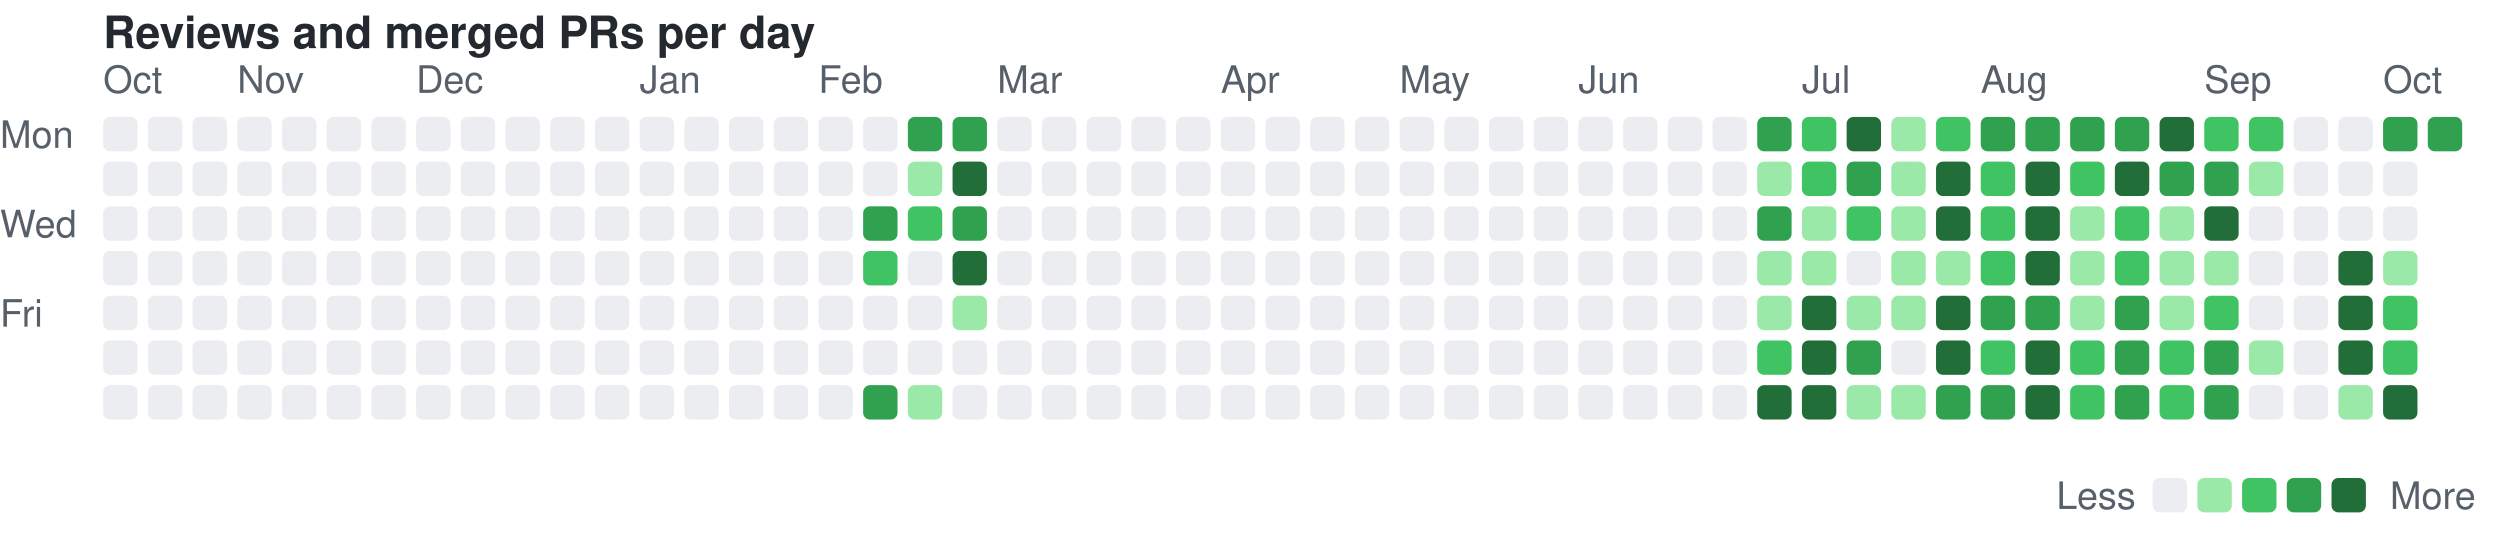
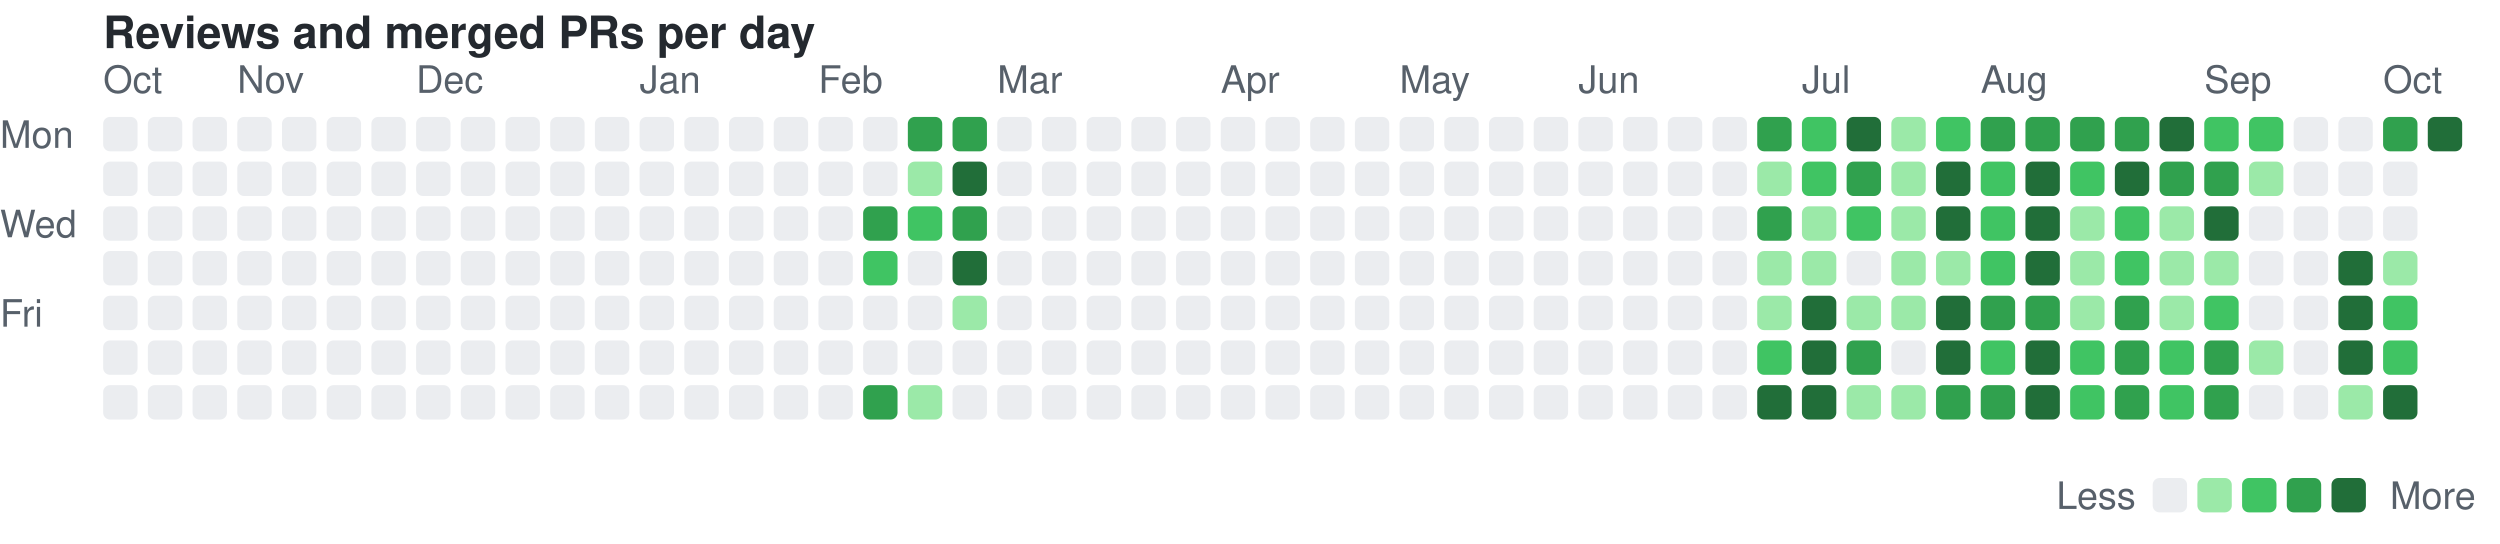
<svg xmlns="http://www.w3.org/2000/svg" width="727" height="158" viewBox="0 0 727 158" role="img" aria-label="Reviews and merged pull requests per day, last 12 months">
  <style>text{font:11px -apple-system,Segoe UI,Helvetica,Arial,sans-serif;fill:#57606a}.t{font-size:13px;font-weight:600;fill:#24292f}.l0{fill:#ebedf0}.l1{fill:#9be9a8}.l2{fill:#40c463}.l3{fill:#30a14e}.l4{fill:#216e39}@media (prefers-color-scheme:dark){text{fill:#8b949e}.t{fill:#e6edf3}.l0{fill:#161b22}.l1{fill:#0e4429}.l2{fill:#006d32}.l3{fill:#26a641}.l4{fill:#39d353}}</style>
  <text class="t" x="30" y="14">Reviews and merged PRs per day</text>
  <text x="30" y="27">Oct</text>
  <rect class="l0" x="30" y="34" width="10" height="10" rx="2" />
  <rect class="l0" x="30" y="47" width="10" height="10" rx="2" />
  <rect class="l0" x="30" y="60" width="10" height="10" rx="2" />
  <rect class="l0" x="30" y="73" width="10" height="10" rx="2" />
  <rect class="l0" x="30" y="86" width="10" height="10" rx="2" />
  <rect class="l0" x="30" y="99" width="10" height="10" rx="2" />
  <rect class="l0" x="30" y="112" width="10" height="10" rx="2" />
  <rect class="l0" x="43" y="34" width="10" height="10" rx="2" />
  <rect class="l0" x="43" y="47" width="10" height="10" rx="2" />
  <rect class="l0" x="43" y="60" width="10" height="10" rx="2" />
  <rect class="l0" x="43" y="73" width="10" height="10" rx="2" />
  <rect class="l0" x="43" y="86" width="10" height="10" rx="2" />
  <rect class="l0" x="43" y="99" width="10" height="10" rx="2" />
  <rect class="l0" x="43" y="112" width="10" height="10" rx="2" />
  <rect class="l0" x="56" y="34" width="10" height="10" rx="2" />
  <rect class="l0" x="56" y="47" width="10" height="10" rx="2" />
  <rect class="l0" x="56" y="60" width="10" height="10" rx="2" />
  <rect class="l0" x="56" y="73" width="10" height="10" rx="2" />
  <rect class="l0" x="56" y="86" width="10" height="10" rx="2" />
  <rect class="l0" x="56" y="99" width="10" height="10" rx="2" />
  <rect class="l0" x="56" y="112" width="10" height="10" rx="2" />
  <text x="69" y="27">Nov</text>
  <rect class="l0" x="69" y="34" width="10" height="10" rx="2" />
  <rect class="l0" x="69" y="47" width="10" height="10" rx="2" />
  <rect class="l0" x="69" y="60" width="10" height="10" rx="2" />
  <rect class="l0" x="69" y="73" width="10" height="10" rx="2" />
  <rect class="l0" x="69" y="86" width="10" height="10" rx="2" />
  <rect class="l0" x="69" y="99" width="10" height="10" rx="2" />
  <rect class="l0" x="69" y="112" width="10" height="10" rx="2" />
  <rect class="l0" x="82" y="34" width="10" height="10" rx="2" />
  <rect class="l0" x="82" y="47" width="10" height="10" rx="2" />
  <rect class="l0" x="82" y="60" width="10" height="10" rx="2" />
  <rect class="l0" x="82" y="73" width="10" height="10" rx="2" />
  <rect class="l0" x="82" y="86" width="10" height="10" rx="2" />
  <rect class="l0" x="82" y="99" width="10" height="10" rx="2" />
  <rect class="l0" x="82" y="112" width="10" height="10" rx="2" />
  <rect class="l0" x="95" y="34" width="10" height="10" rx="2" />
  <rect class="l0" x="95" y="47" width="10" height="10" rx="2" />
  <rect class="l0" x="95" y="60" width="10" height="10" rx="2" />
  <rect class="l0" x="95" y="73" width="10" height="10" rx="2" />
  <rect class="l0" x="95" y="86" width="10" height="10" rx="2" />
  <rect class="l0" x="95" y="99" width="10" height="10" rx="2" />
  <rect class="l0" x="95" y="112" width="10" height="10" rx="2" />
  <rect class="l0" x="108" y="34" width="10" height="10" rx="2" />
  <rect class="l0" x="108" y="47" width="10" height="10" rx="2" />
  <rect class="l0" x="108" y="60" width="10" height="10" rx="2" />
  <rect class="l0" x="108" y="73" width="10" height="10" rx="2" />
  <rect class="l0" x="108" y="86" width="10" height="10" rx="2" />
  <rect class="l0" x="108" y="99" width="10" height="10" rx="2" />
  <rect class="l0" x="108" y="112" width="10" height="10" rx="2" />
  <text x="121" y="27">Dec</text>
  <rect class="l0" x="121" y="34" width="10" height="10" rx="2" />
  <rect class="l0" x="121" y="47" width="10" height="10" rx="2" />
  <rect class="l0" x="121" y="60" width="10" height="10" rx="2" />
  <rect class="l0" x="121" y="73" width="10" height="10" rx="2" />
  <rect class="l0" x="121" y="86" width="10" height="10" rx="2" />
  <rect class="l0" x="121" y="99" width="10" height="10" rx="2" />
  <rect class="l0" x="121" y="112" width="10" height="10" rx="2" />
  <rect class="l0" x="134" y="34" width="10" height="10" rx="2" />
  <rect class="l0" x="134" y="47" width="10" height="10" rx="2" />
  <rect class="l0" x="134" y="60" width="10" height="10" rx="2" />
  <rect class="l0" x="134" y="73" width="10" height="10" rx="2" />
  <rect class="l0" x="134" y="86" width="10" height="10" rx="2" />
  <rect class="l0" x="134" y="99" width="10" height="10" rx="2" />
  <rect class="l0" x="134" y="112" width="10" height="10" rx="2" />
  <rect class="l0" x="147" y="34" width="10" height="10" rx="2" />
  <rect class="l0" x="147" y="47" width="10" height="10" rx="2" />
  <rect class="l0" x="147" y="60" width="10" height="10" rx="2" />
  <rect class="l0" x="147" y="73" width="10" height="10" rx="2" />
  <rect class="l0" x="147" y="86" width="10" height="10" rx="2" />
  <rect class="l0" x="147" y="99" width="10" height="10" rx="2" />
  <rect class="l0" x="147" y="112" width="10" height="10" rx="2" />
  <rect class="l0" x="160" y="34" width="10" height="10" rx="2" />
  <rect class="l0" x="160" y="47" width="10" height="10" rx="2" />
  <rect class="l0" x="160" y="60" width="10" height="10" rx="2" />
  <rect class="l0" x="160" y="73" width="10" height="10" rx="2" />
  <rect class="l0" x="160" y="86" width="10" height="10" rx="2" />
  <rect class="l0" x="160" y="99" width="10" height="10" rx="2" />
  <rect class="l0" x="160" y="112" width="10" height="10" rx="2" />
  <rect class="l0" x="173" y="34" width="10" height="10" rx="2" />
  <rect class="l0" x="173" y="47" width="10" height="10" rx="2" />
  <rect class="l0" x="173" y="60" width="10" height="10" rx="2" />
  <rect class="l0" x="173" y="73" width="10" height="10" rx="2" />
  <rect class="l0" x="173" y="86" width="10" height="10" rx="2" />
  <rect class="l0" x="173" y="99" width="10" height="10" rx="2" />
  <rect class="l0" x="173" y="112" width="10" height="10" rx="2" />
  <text x="186" y="27">Jan</text>
  <rect class="l0" x="186" y="34" width="10" height="10" rx="2" />
  <rect class="l0" x="186" y="47" width="10" height="10" rx="2" />
  <rect class="l0" x="186" y="60" width="10" height="10" rx="2" />
  <rect class="l0" x="186" y="73" width="10" height="10" rx="2" />
  <rect class="l0" x="186" y="86" width="10" height="10" rx="2" />
  <rect class="l0" x="186" y="99" width="10" height="10" rx="2" />
  <rect class="l0" x="186" y="112" width="10" height="10" rx="2" />
  <rect class="l0" x="199" y="34" width="10" height="10" rx="2" />
  <rect class="l0" x="199" y="47" width="10" height="10" rx="2" />
  <rect class="l0" x="199" y="60" width="10" height="10" rx="2" />
  <rect class="l0" x="199" y="73" width="10" height="10" rx="2" />
  <rect class="l0" x="199" y="86" width="10" height="10" rx="2" />
  <rect class="l0" x="199" y="99" width="10" height="10" rx="2" />
  <rect class="l0" x="199" y="112" width="10" height="10" rx="2" />
  <rect class="l0" x="212" y="34" width="10" height="10" rx="2" />
  <rect class="l0" x="212" y="47" width="10" height="10" rx="2" />
  <rect class="l0" x="212" y="60" width="10" height="10" rx="2" />
  <rect class="l0" x="212" y="73" width="10" height="10" rx="2" />
  <rect class="l0" x="212" y="86" width="10" height="10" rx="2" />
  <rect class="l0" x="212" y="99" width="10" height="10" rx="2" />
  <rect class="l0" x="212" y="112" width="10" height="10" rx="2" />
  <rect class="l0" x="225" y="34" width="10" height="10" rx="2" />
  <rect class="l0" x="225" y="47" width="10" height="10" rx="2" />
  <rect class="l0" x="225" y="60" width="10" height="10" rx="2" />
  <rect class="l0" x="225" y="73" width="10" height="10" rx="2" />
  <rect class="l0" x="225" y="86" width="10" height="10" rx="2" />
  <rect class="l0" x="225" y="99" width="10" height="10" rx="2" />
  <rect class="l0" x="225" y="112" width="10" height="10" rx="2" />
  <text x="238" y="27">Feb</text>
  <rect class="l0" x="238" y="34" width="10" height="10" rx="2" />
  <rect class="l0" x="238" y="47" width="10" height="10" rx="2" />
  <rect class="l0" x="238" y="60" width="10" height="10" rx="2" />
  <rect class="l0" x="238" y="73" width="10" height="10" rx="2" />
  <rect class="l0" x="238" y="86" width="10" height="10" rx="2" />
  <rect class="l0" x="238" y="99" width="10" height="10" rx="2" />
  <rect class="l0" x="238" y="112" width="10" height="10" rx="2" />
  <rect class="l0" x="251" y="34" width="10" height="10" rx="2" />
  <rect class="l0" x="251" y="47" width="10" height="10" rx="2" />
  <rect class="l3" x="251" y="60" width="10" height="10" rx="2" />
  <rect class="l2" x="251" y="73" width="10" height="10" rx="2" />
  <rect class="l0" x="251" y="86" width="10" height="10" rx="2" />
  <rect class="l0" x="251" y="99" width="10" height="10" rx="2" />
  <rect class="l3" x="251" y="112" width="10" height="10" rx="2" />
  <rect class="l3" x="264" y="34" width="10" height="10" rx="2" />
  <rect class="l1" x="264" y="47" width="10" height="10" rx="2" />
  <rect class="l2" x="264" y="60" width="10" height="10" rx="2" />
  <rect class="l0" x="264" y="73" width="10" height="10" rx="2" />
  <rect class="l0" x="264" y="86" width="10" height="10" rx="2" />
  <rect class="l0" x="264" y="99" width="10" height="10" rx="2" />
  <rect class="l1" x="264" y="112" width="10" height="10" rx="2" />
  <rect class="l3" x="277" y="34" width="10" height="10" rx="2" />
  <rect class="l4" x="277" y="47" width="10" height="10" rx="2" />
  <rect class="l3" x="277" y="60" width="10" height="10" rx="2" />
  <rect class="l4" x="277" y="73" width="10" height="10" rx="2" />
  <rect class="l1" x="277" y="86" width="10" height="10" rx="2" />
  <rect class="l0" x="277" y="99" width="10" height="10" rx="2" />
  <rect class="l0" x="277" y="112" width="10" height="10" rx="2" />
  <text x="290" y="27">Mar</text>
  <rect class="l0" x="290" y="34" width="10" height="10" rx="2" />
  <rect class="l0" x="290" y="47" width="10" height="10" rx="2" />
  <rect class="l0" x="290" y="60" width="10" height="10" rx="2" />
  <rect class="l0" x="290" y="73" width="10" height="10" rx="2" />
  <rect class="l0" x="290" y="86" width="10" height="10" rx="2" />
  <rect class="l0" x="290" y="99" width="10" height="10" rx="2" />
  <rect class="l0" x="290" y="112" width="10" height="10" rx="2" />
  <rect class="l0" x="303" y="34" width="10" height="10" rx="2" />
  <rect class="l0" x="303" y="47" width="10" height="10" rx="2" />
  <rect class="l0" x="303" y="60" width="10" height="10" rx="2" />
  <rect class="l0" x="303" y="73" width="10" height="10" rx="2" />
  <rect class="l0" x="303" y="86" width="10" height="10" rx="2" />
  <rect class="l0" x="303" y="99" width="10" height="10" rx="2" />
  <rect class="l0" x="303" y="112" width="10" height="10" rx="2" />
  <rect class="l0" x="316" y="34" width="10" height="10" rx="2" />
  <rect class="l0" x="316" y="47" width="10" height="10" rx="2" />
  <rect class="l0" x="316" y="60" width="10" height="10" rx="2" />
  <rect class="l0" x="316" y="73" width="10" height="10" rx="2" />
  <rect class="l0" x="316" y="86" width="10" height="10" rx="2" />
  <rect class="l0" x="316" y="99" width="10" height="10" rx="2" />
  <rect class="l0" x="316" y="112" width="10" height="10" rx="2" />
  <rect class="l0" x="329" y="34" width="10" height="10" rx="2" />
  <rect class="l0" x="329" y="47" width="10" height="10" rx="2" />
  <rect class="l0" x="329" y="60" width="10" height="10" rx="2" />
  <rect class="l0" x="329" y="73" width="10" height="10" rx="2" />
  <rect class="l0" x="329" y="86" width="10" height="10" rx="2" />
  <rect class="l0" x="329" y="99" width="10" height="10" rx="2" />
  <rect class="l0" x="329" y="112" width="10" height="10" rx="2" />
  <rect class="l0" x="342" y="34" width="10" height="10" rx="2" />
  <rect class="l0" x="342" y="47" width="10" height="10" rx="2" />
  <rect class="l0" x="342" y="60" width="10" height="10" rx="2" />
  <rect class="l0" x="342" y="73" width="10" height="10" rx="2" />
  <rect class="l0" x="342" y="86" width="10" height="10" rx="2" />
  <rect class="l0" x="342" y="99" width="10" height="10" rx="2" />
  <rect class="l0" x="342" y="112" width="10" height="10" rx="2" />
  <text x="355" y="27">Apr</text>
  <rect class="l0" x="355" y="34" width="10" height="10" rx="2" />
  <rect class="l0" x="355" y="47" width="10" height="10" rx="2" />
  <rect class="l0" x="355" y="60" width="10" height="10" rx="2" />
  <rect class="l0" x="355" y="73" width="10" height="10" rx="2" />
  <rect class="l0" x="355" y="86" width="10" height="10" rx="2" />
  <rect class="l0" x="355" y="99" width="10" height="10" rx="2" />
  <rect class="l0" x="355" y="112" width="10" height="10" rx="2" />
  <rect class="l0" x="368" y="34" width="10" height="10" rx="2" />
  <rect class="l0" x="368" y="47" width="10" height="10" rx="2" />
  <rect class="l0" x="368" y="60" width="10" height="10" rx="2" />
  <rect class="l0" x="368" y="73" width="10" height="10" rx="2" />
  <rect class="l0" x="368" y="86" width="10" height="10" rx="2" />
  <rect class="l0" x="368" y="99" width="10" height="10" rx="2" />
  <rect class="l0" x="368" y="112" width="10" height="10" rx="2" />
  <rect class="l0" x="381" y="34" width="10" height="10" rx="2" />
  <rect class="l0" x="381" y="47" width="10" height="10" rx="2" />
  <rect class="l0" x="381" y="60" width="10" height="10" rx="2" />
  <rect class="l0" x="381" y="73" width="10" height="10" rx="2" />
  <rect class="l0" x="381" y="86" width="10" height="10" rx="2" />
  <rect class="l0" x="381" y="99" width="10" height="10" rx="2" />
  <rect class="l0" x="381" y="112" width="10" height="10" rx="2" />
  <rect class="l0" x="394" y="34" width="10" height="10" rx="2" />
  <rect class="l0" x="394" y="47" width="10" height="10" rx="2" />
  <rect class="l0" x="394" y="60" width="10" height="10" rx="2" />
  <rect class="l0" x="394" y="73" width="10" height="10" rx="2" />
  <rect class="l0" x="394" y="86" width="10" height="10" rx="2" />
  <rect class="l0" x="394" y="99" width="10" height="10" rx="2" />
  <rect class="l0" x="394" y="112" width="10" height="10" rx="2" />
  <text x="407" y="27">May</text>
  <rect class="l0" x="407" y="34" width="10" height="10" rx="2" />
  <rect class="l0" x="407" y="47" width="10" height="10" rx="2" />
  <rect class="l0" x="407" y="60" width="10" height="10" rx="2" />
  <rect class="l0" x="407" y="73" width="10" height="10" rx="2" />
  <rect class="l0" x="407" y="86" width="10" height="10" rx="2" />
  <rect class="l0" x="407" y="99" width="10" height="10" rx="2" />
  <rect class="l0" x="407" y="112" width="10" height="10" rx="2" />
  <rect class="l0" x="420" y="34" width="10" height="10" rx="2" />
  <rect class="l0" x="420" y="47" width="10" height="10" rx="2" />
  <rect class="l0" x="420" y="60" width="10" height="10" rx="2" />
  <rect class="l0" x="420" y="73" width="10" height="10" rx="2" />
  <rect class="l0" x="420" y="86" width="10" height="10" rx="2" />
  <rect class="l0" x="420" y="99" width="10" height="10" rx="2" />
  <rect class="l0" x="420" y="112" width="10" height="10" rx="2" />
  <rect class="l0" x="433" y="34" width="10" height="10" rx="2" />
  <rect class="l0" x="433" y="47" width="10" height="10" rx="2" />
  <rect class="l0" x="433" y="60" width="10" height="10" rx="2" />
  <rect class="l0" x="433" y="73" width="10" height="10" rx="2" />
  <rect class="l0" x="433" y="86" width="10" height="10" rx="2" />
  <rect class="l0" x="433" y="99" width="10" height="10" rx="2" />
  <rect class="l0" x="433" y="112" width="10" height="10" rx="2" />
  <rect class="l0" x="446" y="34" width="10" height="10" rx="2" />
  <rect class="l0" x="446" y="47" width="10" height="10" rx="2" />
  <rect class="l0" x="446" y="60" width="10" height="10" rx="2" />
  <rect class="l0" x="446" y="73" width="10" height="10" rx="2" />
  <rect class="l0" x="446" y="86" width="10" height="10" rx="2" />
  <rect class="l0" x="446" y="99" width="10" height="10" rx="2" />
  <rect class="l0" x="446" y="112" width="10" height="10" rx="2" />
  <text x="459" y="27">Jun</text>
  <rect class="l0" x="459" y="34" width="10" height="10" rx="2" />
  <rect class="l0" x="459" y="47" width="10" height="10" rx="2" />
  <rect class="l0" x="459" y="60" width="10" height="10" rx="2" />
  <rect class="l0" x="459" y="73" width="10" height="10" rx="2" />
  <rect class="l0" x="459" y="86" width="10" height="10" rx="2" />
  <rect class="l0" x="459" y="99" width="10" height="10" rx="2" />
  <rect class="l0" x="459" y="112" width="10" height="10" rx="2" />
  <rect class="l0" x="472" y="34" width="10" height="10" rx="2" />
  <rect class="l0" x="472" y="47" width="10" height="10" rx="2" />
  <rect class="l0" x="472" y="60" width="10" height="10" rx="2" />
  <rect class="l0" x="472" y="73" width="10" height="10" rx="2" />
  <rect class="l0" x="472" y="86" width="10" height="10" rx="2" />
  <rect class="l0" x="472" y="99" width="10" height="10" rx="2" />
  <rect class="l0" x="472" y="112" width="10" height="10" rx="2" />
  <rect class="l0" x="485" y="34" width="10" height="10" rx="2" />
  <rect class="l0" x="485" y="47" width="10" height="10" rx="2" />
  <rect class="l0" x="485" y="60" width="10" height="10" rx="2" />
  <rect class="l0" x="485" y="73" width="10" height="10" rx="2" />
  <rect class="l0" x="485" y="86" width="10" height="10" rx="2" />
  <rect class="l0" x="485" y="99" width="10" height="10" rx="2" />
  <rect class="l0" x="485" y="112" width="10" height="10" rx="2" />
  <rect class="l0" x="498" y="34" width="10" height="10" rx="2" />
  <rect class="l0" x="498" y="47" width="10" height="10" rx="2" />
  <rect class="l0" x="498" y="60" width="10" height="10" rx="2" />
  <rect class="l0" x="498" y="73" width="10" height="10" rx="2" />
  <rect class="l0" x="498" y="86" width="10" height="10" rx="2" />
  <rect class="l0" x="498" y="99" width="10" height="10" rx="2" />
  <rect class="l0" x="498" y="112" width="10" height="10" rx="2" />
  <rect class="l3" x="511" y="34" width="10" height="10" rx="2" />
  <rect class="l1" x="511" y="47" width="10" height="10" rx="2" />
  <rect class="l3" x="511" y="60" width="10" height="10" rx="2" />
  <rect class="l1" x="511" y="73" width="10" height="10" rx="2" />
  <rect class="l1" x="511" y="86" width="10" height="10" rx="2" />
  <rect class="l2" x="511" y="99" width="10" height="10" rx="2" />
  <rect class="l4" x="511" y="112" width="10" height="10" rx="2" />
  <text x="524" y="27">Jul</text>
  <rect class="l2" x="524" y="34" width="10" height="10" rx="2" />
  <rect class="l2" x="524" y="47" width="10" height="10" rx="2" />
  <rect class="l1" x="524" y="60" width="10" height="10" rx="2" />
  <rect class="l1" x="524" y="73" width="10" height="10" rx="2" />
  <rect class="l4" x="524" y="86" width="10" height="10" rx="2" />
  <rect class="l4" x="524" y="99" width="10" height="10" rx="2" />
  <rect class="l4" x="524" y="112" width="10" height="10" rx="2" />
  <rect class="l4" x="537" y="34" width="10" height="10" rx="2" />
  <rect class="l3" x="537" y="47" width="10" height="10" rx="2" />
  <rect class="l2" x="537" y="60" width="10" height="10" rx="2" />
  <rect class="l0" x="537" y="73" width="10" height="10" rx="2" />
  <rect class="l1" x="537" y="86" width="10" height="10" rx="2" />
  <rect class="l3" x="537" y="99" width="10" height="10" rx="2" />
  <rect class="l1" x="537" y="112" width="10" height="10" rx="2" />
  <rect class="l1" x="550" y="34" width="10" height="10" rx="2" />
  <rect class="l1" x="550" y="47" width="10" height="10" rx="2" />
  <rect class="l1" x="550" y="60" width="10" height="10" rx="2" />
  <rect class="l1" x="550" y="73" width="10" height="10" rx="2" />
  <rect class="l1" x="550" y="86" width="10" height="10" rx="2" />
  <rect class="l0" x="550" y="99" width="10" height="10" rx="2" />
  <rect class="l1" x="550" y="112" width="10" height="10" rx="2" />
  <rect class="l2" x="563" y="34" width="10" height="10" rx="2" />
  <rect class="l4" x="563" y="47" width="10" height="10" rx="2" />
  <rect class="l4" x="563" y="60" width="10" height="10" rx="2" />
  <rect class="l1" x="563" y="73" width="10" height="10" rx="2" />
  <rect class="l4" x="563" y="86" width="10" height="10" rx="2" />
  <rect class="l4" x="563" y="99" width="10" height="10" rx="2" />
  <rect class="l3" x="563" y="112" width="10" height="10" rx="2" />
  <text x="576" y="27">Aug</text>
  <rect class="l3" x="576" y="34" width="10" height="10" rx="2" />
  <rect class="l2" x="576" y="47" width="10" height="10" rx="2" />
  <rect class="l2" x="576" y="60" width="10" height="10" rx="2" />
  <rect class="l2" x="576" y="73" width="10" height="10" rx="2" />
  <rect class="l3" x="576" y="86" width="10" height="10" rx="2" />
  <rect class="l2" x="576" y="99" width="10" height="10" rx="2" />
  <rect class="l3" x="576" y="112" width="10" height="10" rx="2" />
  <rect class="l3" x="589" y="34" width="10" height="10" rx="2" />
  <rect class="l4" x="589" y="47" width="10" height="10" rx="2" />
  <rect class="l4" x="589" y="60" width="10" height="10" rx="2" />
  <rect class="l4" x="589" y="73" width="10" height="10" rx="2" />
  <rect class="l3" x="589" y="86" width="10" height="10" rx="2" />
  <rect class="l4" x="589" y="99" width="10" height="10" rx="2" />
  <rect class="l4" x="589" y="112" width="10" height="10" rx="2" />
  <rect class="l3" x="602" y="34" width="10" height="10" rx="2" />
  <rect class="l2" x="602" y="47" width="10" height="10" rx="2" />
  <rect class="l1" x="602" y="60" width="10" height="10" rx="2" />
  <rect class="l1" x="602" y="73" width="10" height="10" rx="2" />
  <rect class="l1" x="602" y="86" width="10" height="10" rx="2" />
  <rect class="l2" x="602" y="99" width="10" height="10" rx="2" />
  <rect class="l2" x="602" y="112" width="10" height="10" rx="2" />
  <rect class="l3" x="615" y="34" width="10" height="10" rx="2" />
  <rect class="l4" x="615" y="47" width="10" height="10" rx="2" />
  <rect class="l2" x="615" y="60" width="10" height="10" rx="2" />
  <rect class="l2" x="615" y="73" width="10" height="10" rx="2" />
  <rect class="l3" x="615" y="86" width="10" height="10" rx="2" />
  <rect class="l3" x="615" y="99" width="10" height="10" rx="2" />
  <rect class="l3" x="615" y="112" width="10" height="10" rx="2" />
  <rect class="l4" x="628" y="34" width="10" height="10" rx="2" />
  <rect class="l3" x="628" y="47" width="10" height="10" rx="2" />
  <rect class="l1" x="628" y="60" width="10" height="10" rx="2" />
  <rect class="l1" x="628" y="73" width="10" height="10" rx="2" />
  <rect class="l1" x="628" y="86" width="10" height="10" rx="2" />
  <rect class="l2" x="628" y="99" width="10" height="10" rx="2" />
  <rect class="l2" x="628" y="112" width="10" height="10" rx="2" />
  <text x="641" y="27">Sep</text>
  <rect class="l2" x="641" y="34" width="10" height="10" rx="2" />
  <rect class="l3" x="641" y="47" width="10" height="10" rx="2" />
  <rect class="l4" x="641" y="60" width="10" height="10" rx="2" />
  <rect class="l1" x="641" y="73" width="10" height="10" rx="2" />
  <rect class="l2" x="641" y="86" width="10" height="10" rx="2" />
  <rect class="l3" x="641" y="99" width="10" height="10" rx="2" />
  <rect class="l3" x="641" y="112" width="10" height="10" rx="2" />
  <rect class="l2" x="654" y="34" width="10" height="10" rx="2" />
  <rect class="l1" x="654" y="47" width="10" height="10" rx="2" />
  <rect class="l0" x="654" y="60" width="10" height="10" rx="2" />
  <rect class="l0" x="654" y="73" width="10" height="10" rx="2" />
  <rect class="l0" x="654" y="86" width="10" height="10" rx="2" />
  <rect class="l1" x="654" y="99" width="10" height="10" rx="2" />
  <rect class="l0" x="654" y="112" width="10" height="10" rx="2" />
  <rect class="l0" x="667" y="34" width="10" height="10" rx="2" />
  <rect class="l0" x="667" y="47" width="10" height="10" rx="2" />
  <rect class="l0" x="667" y="60" width="10" height="10" rx="2" />
  <rect class="l0" x="667" y="73" width="10" height="10" rx="2" />
  <rect class="l0" x="667" y="86" width="10" height="10" rx="2" />
  <rect class="l0" x="667" y="99" width="10" height="10" rx="2" />
  <rect class="l0" x="667" y="112" width="10" height="10" rx="2" />
  <rect class="l0" x="680" y="34" width="10" height="10" rx="2" />
  <rect class="l0" x="680" y="47" width="10" height="10" rx="2" />
  <rect class="l0" x="680" y="60" width="10" height="10" rx="2" />
  <rect class="l4" x="680" y="73" width="10" height="10" rx="2" />
  <rect class="l4" x="680" y="86" width="10" height="10" rx="2" />
  <rect class="l4" x="680" y="99" width="10" height="10" rx="2" />
  <rect class="l1" x="680" y="112" width="10" height="10" rx="2" />
  <text x="693" y="27">Oct</text>
  <rect class="l3" x="693" y="34" width="10" height="10" rx="2" />
  <rect class="l0" x="693" y="47" width="10" height="10" rx="2" />
  <rect class="l0" x="693" y="60" width="10" height="10" rx="2" />
  <rect class="l1" x="693" y="73" width="10" height="10" rx="2" />
  <rect class="l2" x="693" y="86" width="10" height="10" rx="2" />
  <rect class="l2" x="693" y="99" width="10" height="10" rx="2" />
  <rect class="l4" x="693" y="112" width="10" height="10" rx="2" />
-   <rect class="l3" x="706" y="34" width="10" height="10" rx="2" />
+   <rect class="l4" x="706" y="34" width="10" height="10" rx="2" />
  <text x="0" y="43">Mon</text>
  <text x="0" y="69">Wed</text>
  <text x="0" y="95">Fri</text>
  <text x="598" y="148">Less</text>
  <rect class="l0" x="626" y="139" width="10" height="10" rx="2" />
  <rect class="l1" x="639" y="139" width="10" height="10" rx="2" />
  <rect class="l2" x="652" y="139" width="10" height="10" rx="2" />
  <rect class="l3" x="665" y="139" width="10" height="10" rx="2" />
  <rect class="l4" x="678" y="139" width="10" height="10" rx="2" />
  <text x="695" y="148">More</text>
</svg>
